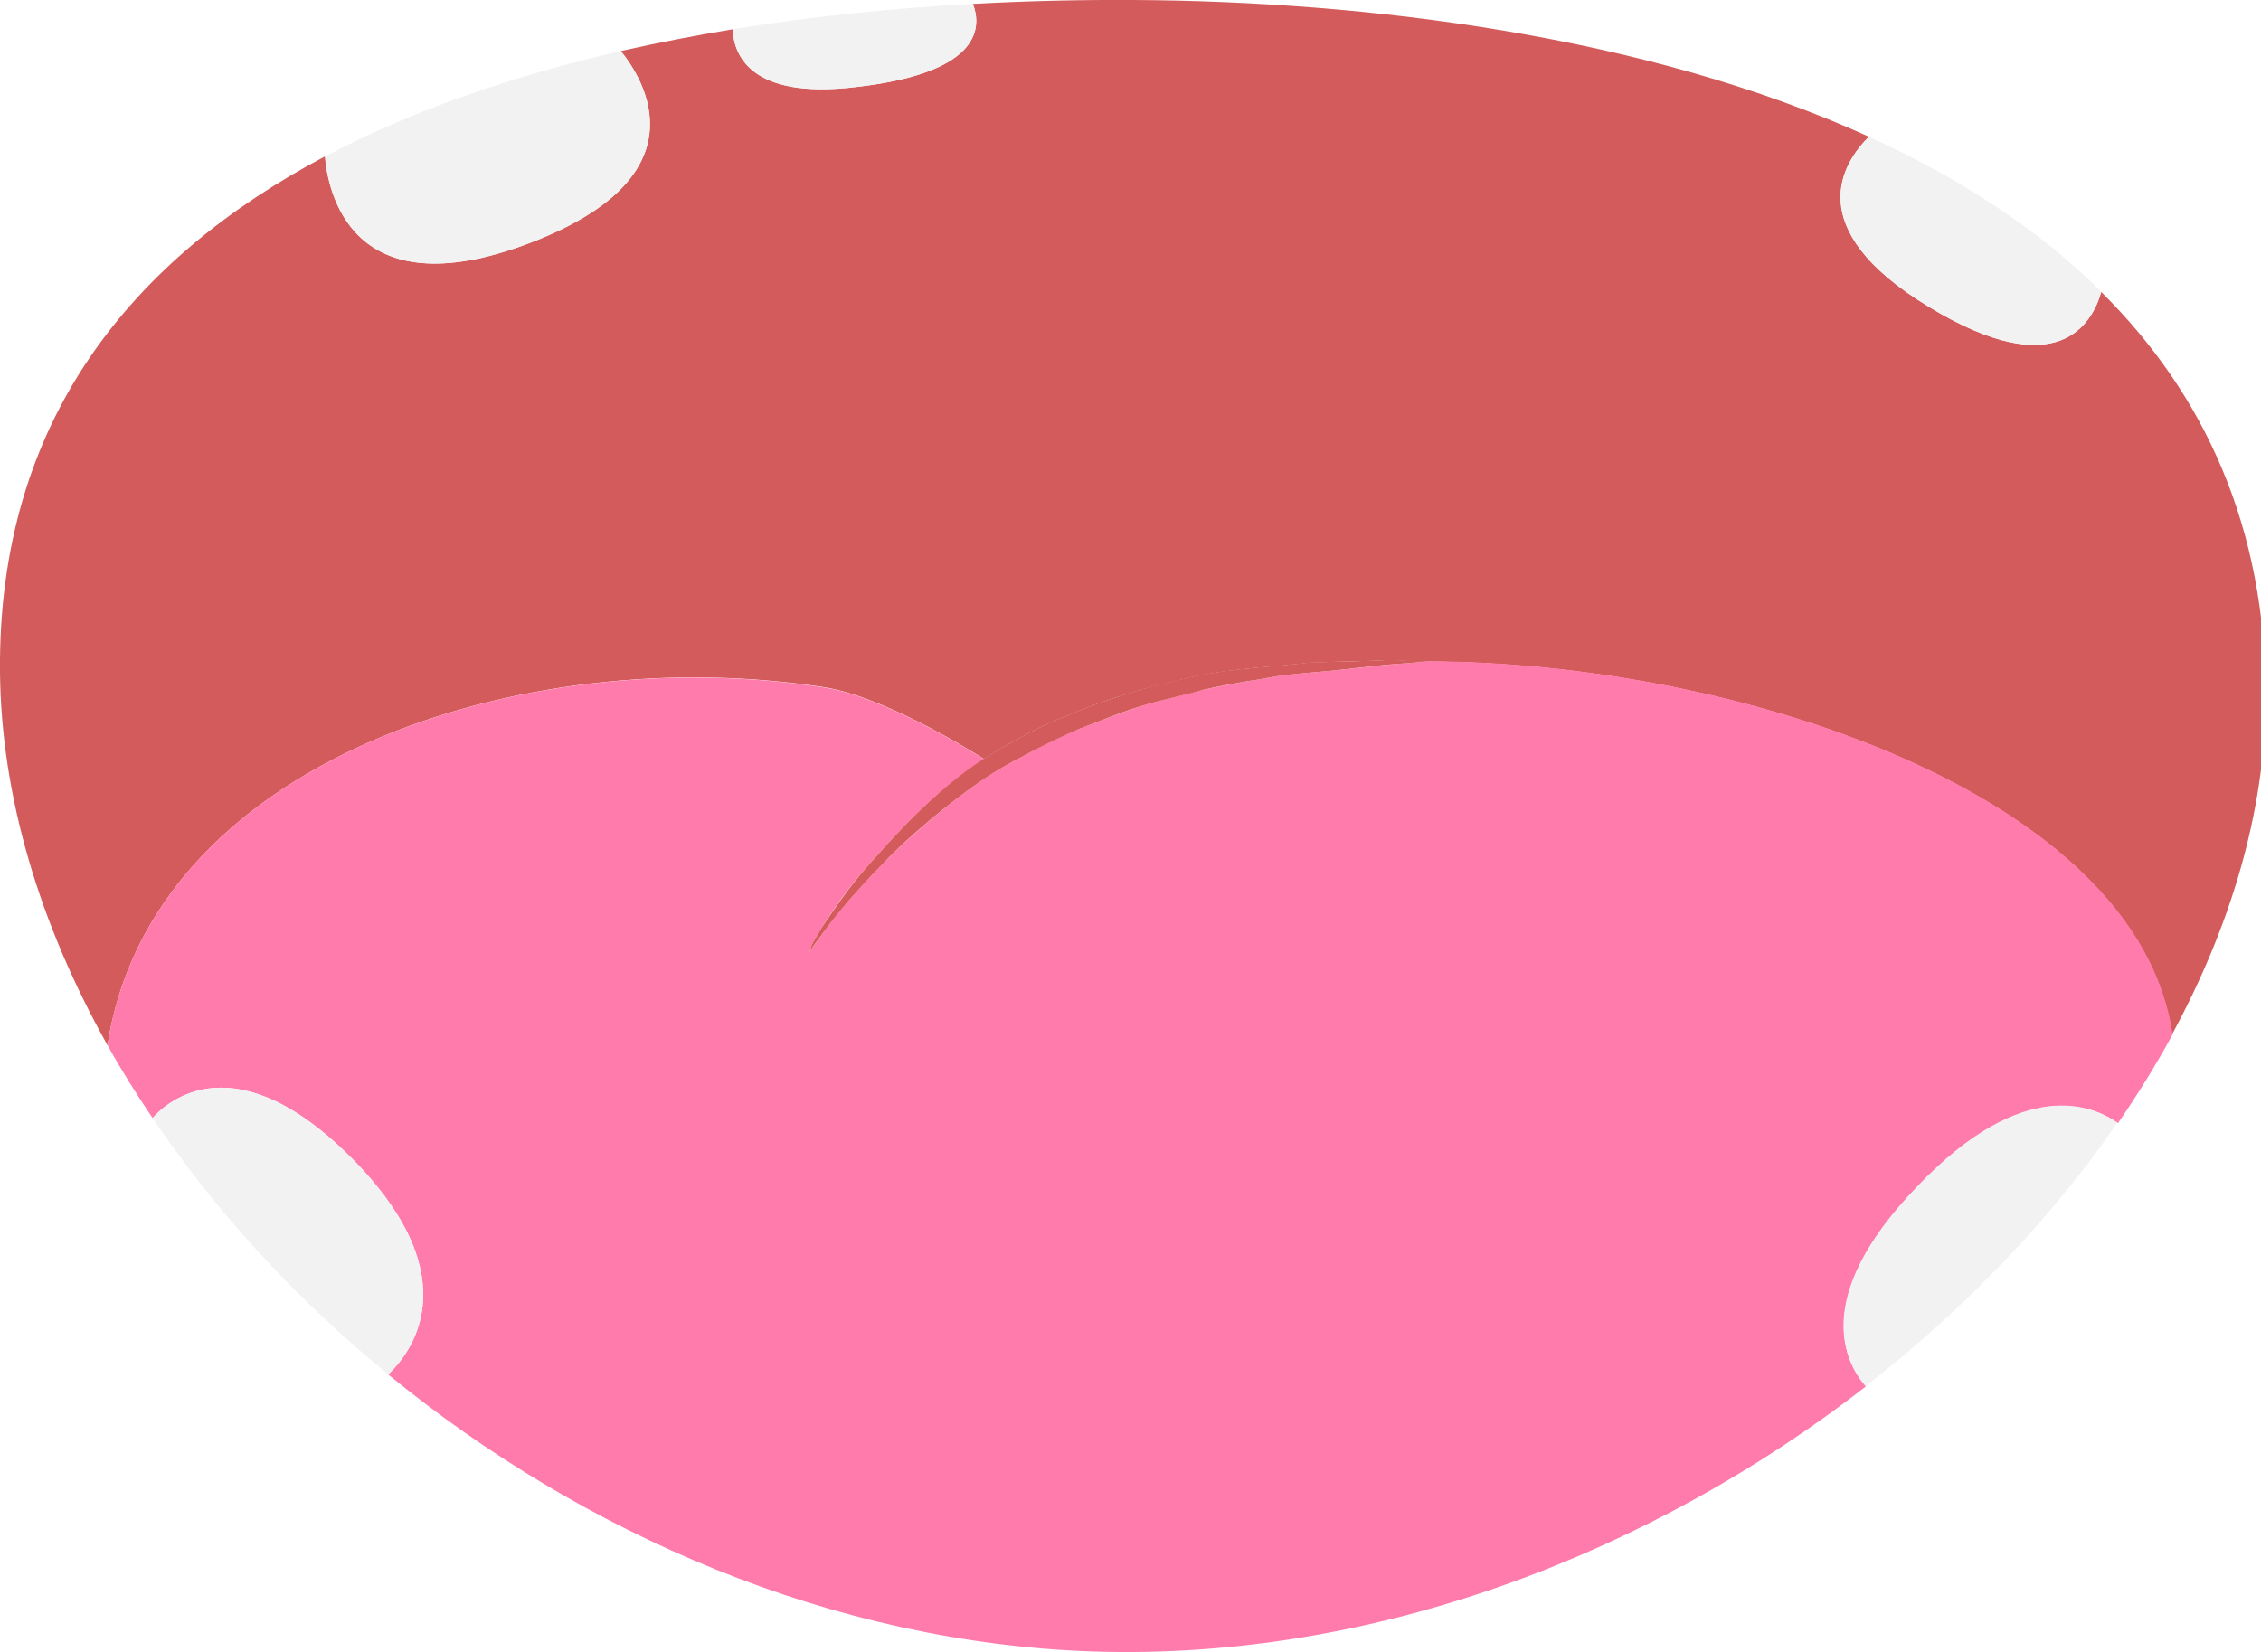
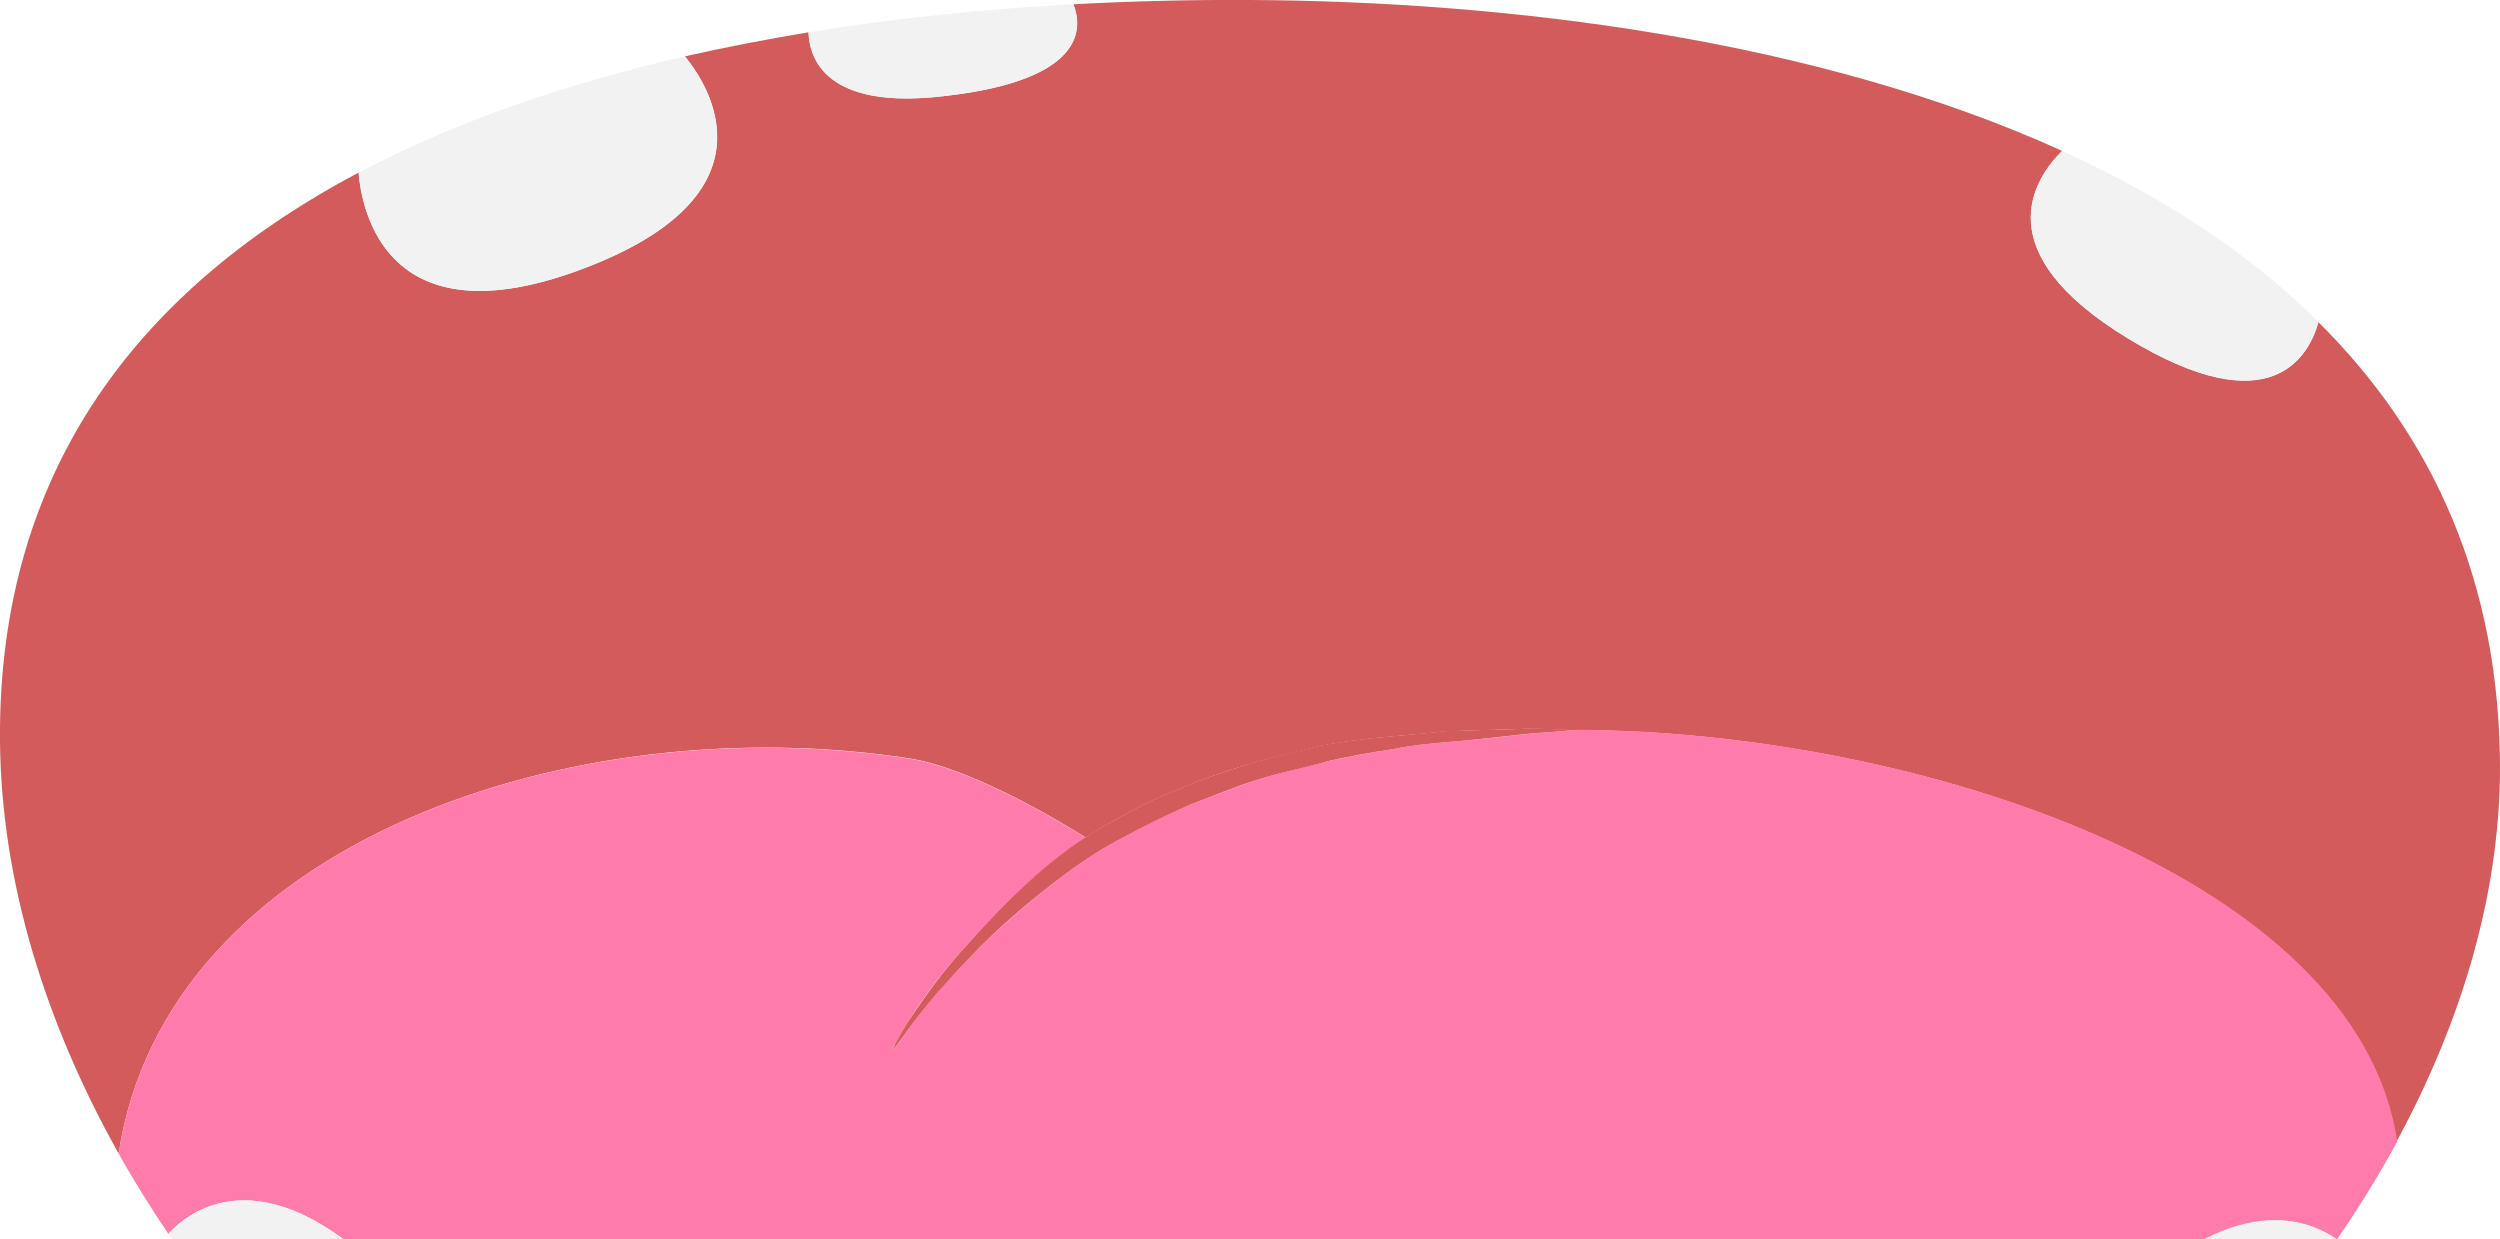
- <svg xmlns="http://www.w3.org/2000/svg" version="1.1" id="Layer_1" x="0px" y="0px" viewBox="0 0 757.2 553.3" style="enable-background:new 0 0 757.2 553.3;" xml:space="preserve">
+ <svg xmlns="http://www.w3.org/2000/svg" version="1.1" id="Layer_1" x="0px" y="0px" viewBox="0 0 758.8 375.8" style="enable-background:new 0 0 758.8 375.8;" xml:space="preserve">
  <style type="text/css">
	.st0{fill:#D35B5B;}
	.st1{fill:#F2F2F2;}
	.st2{fill:#FF7BAC;}
</style>
  <g id="XMLID_37_">
    <path id="XMLID_9_" class="st0" d="M646,102.8c-43.5-26.4-28.6-48.6-20.1-57C551.3,11.9,457.7,0.4,379.4,0   c-17.1-0.1-35.1,0.3-53.6,1.3c2.8,7.1,3.8,22.9-38.7,27.8c-36.7,4.5-41.4-11.6-41.7-19.3c-12.6,2.1-25.1,4.5-37.5,7.3   c7.6,9.3,28.3,41.9-30.5,64.3c-60.6,23.1-67.7-18.4-68.6-29C44.6,86.4-0.8,140.6,0,225.2c0.4,41.8,13.4,84.6,36,124.9   c14.5-94.5,138-135.7,240.1-119.9c18.7,3,44.8,18.6,53.4,24c2.4-1.5,4.9-3.1,7.5-4.5c6.4-3.6,13.2-7.3,20.5-10   c7.3-3.2,14.1-5.5,21.4-7.7c7.3-2.3,14.1-3.6,21.4-5.5c13.6-2.7,26.8-3.2,38.2-4.5c10.9-0.5,20.5-0.5,26.8-0.9   c9.1,0.5,12.7,0.5,12.7,0.5s0,0,0,0c103.2,0.1,237.6,44.3,249.4,124.9c19.7-36.3,31-74.4,31.4-111.7c0.3-58.4-20.9-103.1-55.1-137   C700.8,108.1,689.4,129.2,646,102.8z" />
    <path id="XMLID_8_" class="st1" d="M646,102.8c43.4,26.3,54.8,5.3,57.7-5.1c-21.5-21.4-48.2-38.4-77.8-51.9   C617.4,54.2,602.4,76.4,646,102.8z" />
    <path id="XMLID_7_" class="st1" d="M177.4,81.4c58.8-22.4,38-55,30.5-64.3c-35.2,8.1-69.2,19.5-99,35.3   C109.7,63.1,116.8,104.5,177.4,81.4z" />
    <path id="XMLID_6_" class="st2" d="M478.1,221.5c-0.2,0-3.8,0.5-10.4,0.9c-6.4,0.5-15.9,1.8-26.8,2.7c-5.5,0.5-11.4,0.9-18.2,2.3   c-6.4,0.9-13.2,2.3-19.6,3.6c-6.4,1.8-13.6,3.2-20.9,5.5c-7.3,2.3-13.6,5-20.9,7.7c-6.4,2.7-13.2,5.9-19.6,9.6   c-6.4,3.2-12.7,7.3-18.2,11.4c-10.9,8.2-20.9,16.8-28.7,25c-3.6,3.6-7.3,7.7-10.5,11.4c-2.7,3.2-5.5,6.4-7.7,9.6   c-3.2,4.4-5.3,7.4-5.8,8c-0.1,0.1-0.1,0.2-0.1,0.2s0-0.1,0.1-0.2c0.2-0.2,0.5-0.8,0.8-2.1c0.9-1.8,2.3-3.6,3.6-6.4   c3.6-5.5,8.6-13.2,16.4-21.8c7.3-8.2,16.4-18.2,27.3-26.8c3.3-2.8,6.9-5.4,10.7-7.8c-8.7-5.4-34.7-21-53.4-24   C174,214.4,50.5,255.6,36,350.1c4.6,8.3,9.7,16.4,15.1,24.4c5-5.6,28.1-26.3,68.1,14.9c38.2,39.7,17.8,64.4,10.8,71   c65.2,53.4,148.7,89.9,236.3,92.8c94.6,3,187.2-33.3,258.6-88.8c-6.5-7.4-18.8-29.4,17.1-66.7c36-37.8,59.5-27,67.3-21.5   c6.7-9.7,12.8-19.6,18.3-29.7C715.7,265.8,581.3,221.7,478.1,221.5z" />
    <path id="XMLID_5_" class="st1" d="M287.1,29.1c42.5-4.9,41.5-20.7,38.7-27.8c-26.2,1.4-53.4,4.1-80.4,8.5   C245.6,17.5,250.4,33.7,287.1,29.1z" />
    <path id="XMLID_4_" class="st1" d="M641.9,397.6c-35.9,37.3-23.6,59.3-17.1,66.7c33.3-25.9,62.1-56,84.3-88.2   C701.4,370.6,677.9,359.7,641.9,397.6z" />
    <path id="XMLID_3_" class="st1" d="M119.2,389.4c-40-41.2-63.1-20.5-68.1-14.9C72.2,405.8,99,435,130,460.4   C137,453.8,157.4,429.1,119.2,389.4z" />
    <path id="XMLID_2_" class="st0" d="M291.6,288.9c-7.7,8.6-12.7,16.4-16.4,21.8c-1.4,2.7-2.7,4.5-3.6,6.4c-0.3,1.3-0.6,1.9-0.8,2.1   c0.5-0.7,2.6-3.7,5.8-8c2.3-3.2,5-6.4,7.7-9.6c3.2-3.6,6.8-7.7,10.5-11.4c7.7-8.2,17.7-16.8,28.7-25c5.5-4.1,11.8-8.2,18.2-11.4   c6.4-3.6,13.2-6.8,19.6-9.6c7.3-2.7,13.6-5.5,20.9-7.7c7.3-2.3,14.6-3.6,20.9-5.5c6.4-1.4,13.2-2.7,19.6-3.6   c6.8-1.4,12.7-1.8,18.2-2.3c10.9-0.9,20.5-2.3,26.8-2.7c6.6-0.4,10.2-0.9,10.4-0.9c0,0,0,0,0,0s-3.6,0-12.7-0.5   c-6.4,0.5-15.9,0.5-26.8,0.9c-11.4,1.4-24.6,1.8-38.2,4.5c-7.3,1.8-14.1,3.2-21.4,5.5c-7.3,2.3-14.1,4.5-21.4,7.7   c-7.3,2.7-14.1,6.4-20.5,10c-2.6,1.4-5.1,2.9-7.5,4.5c-3.8,2.4-7.3,5-10.7,7.8C308,270.7,298.9,280.7,291.6,288.9z" />
-     <path id="XMLID_1_" class="st0" d="M270.8,319.2c-0.1,0.1-0.1,0.2-0.1,0.2S270.7,319.3,270.8,319.2z" />
+     <path id="XMLID_10_" class="st0" d="M270.8,319.2c-0.1,0.1-0.1,0.2-0.1,0.2S270.7,319.3,270.8,319.2z" />
  </g>
</svg>
